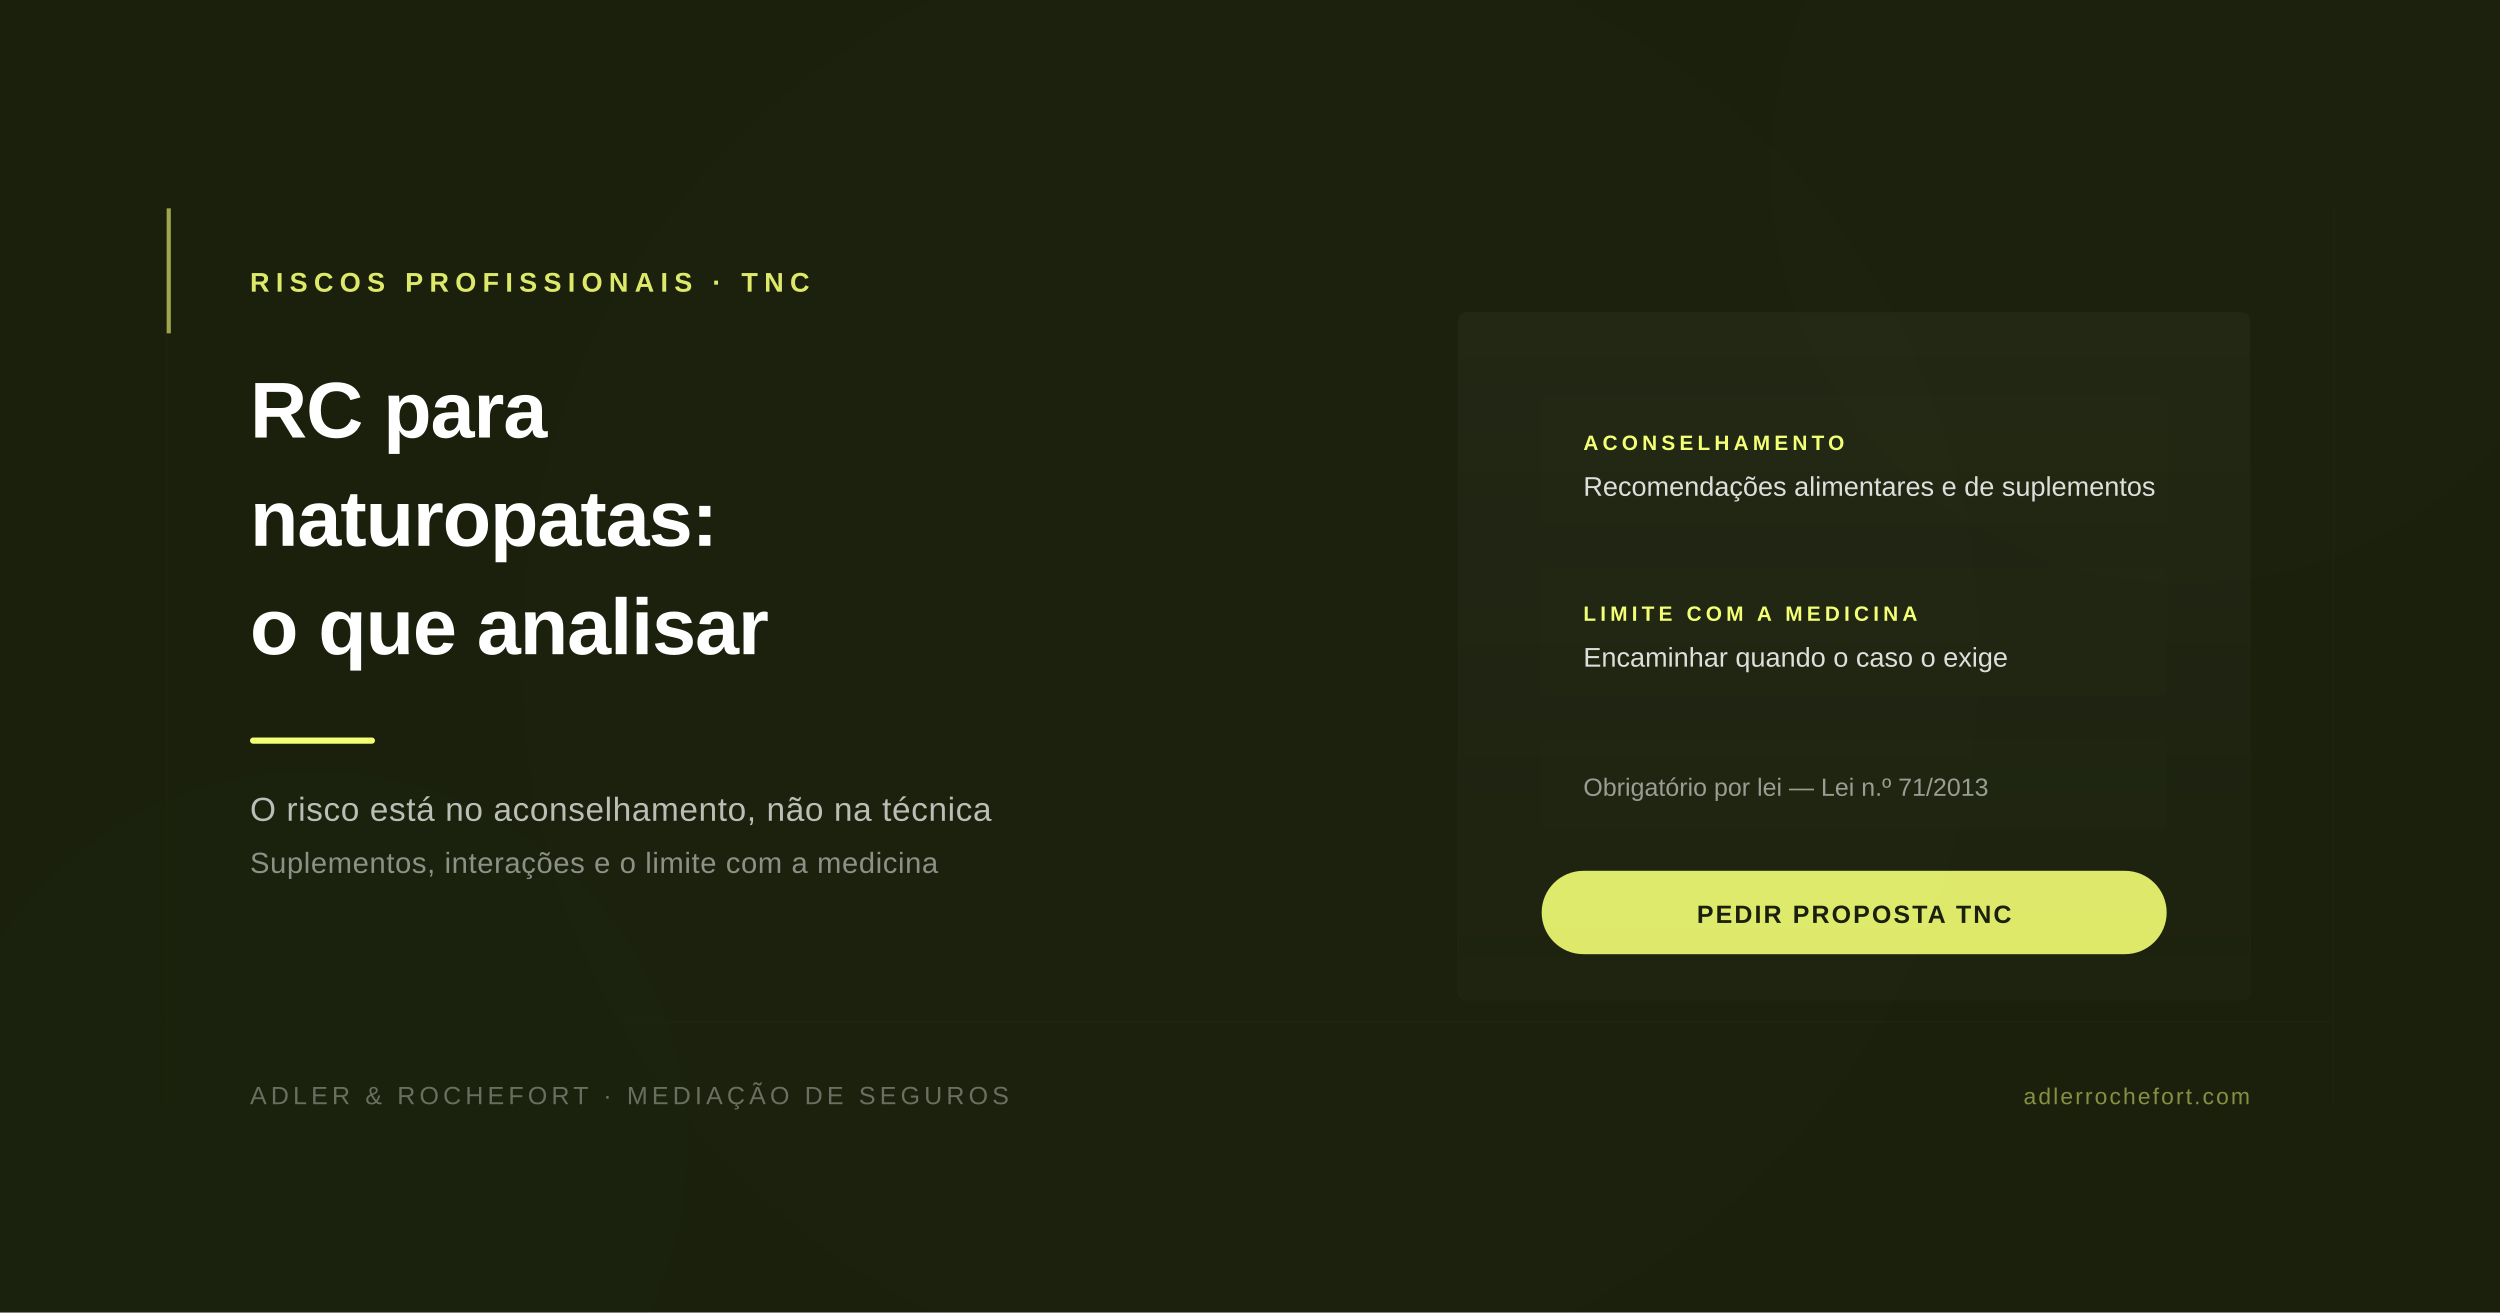
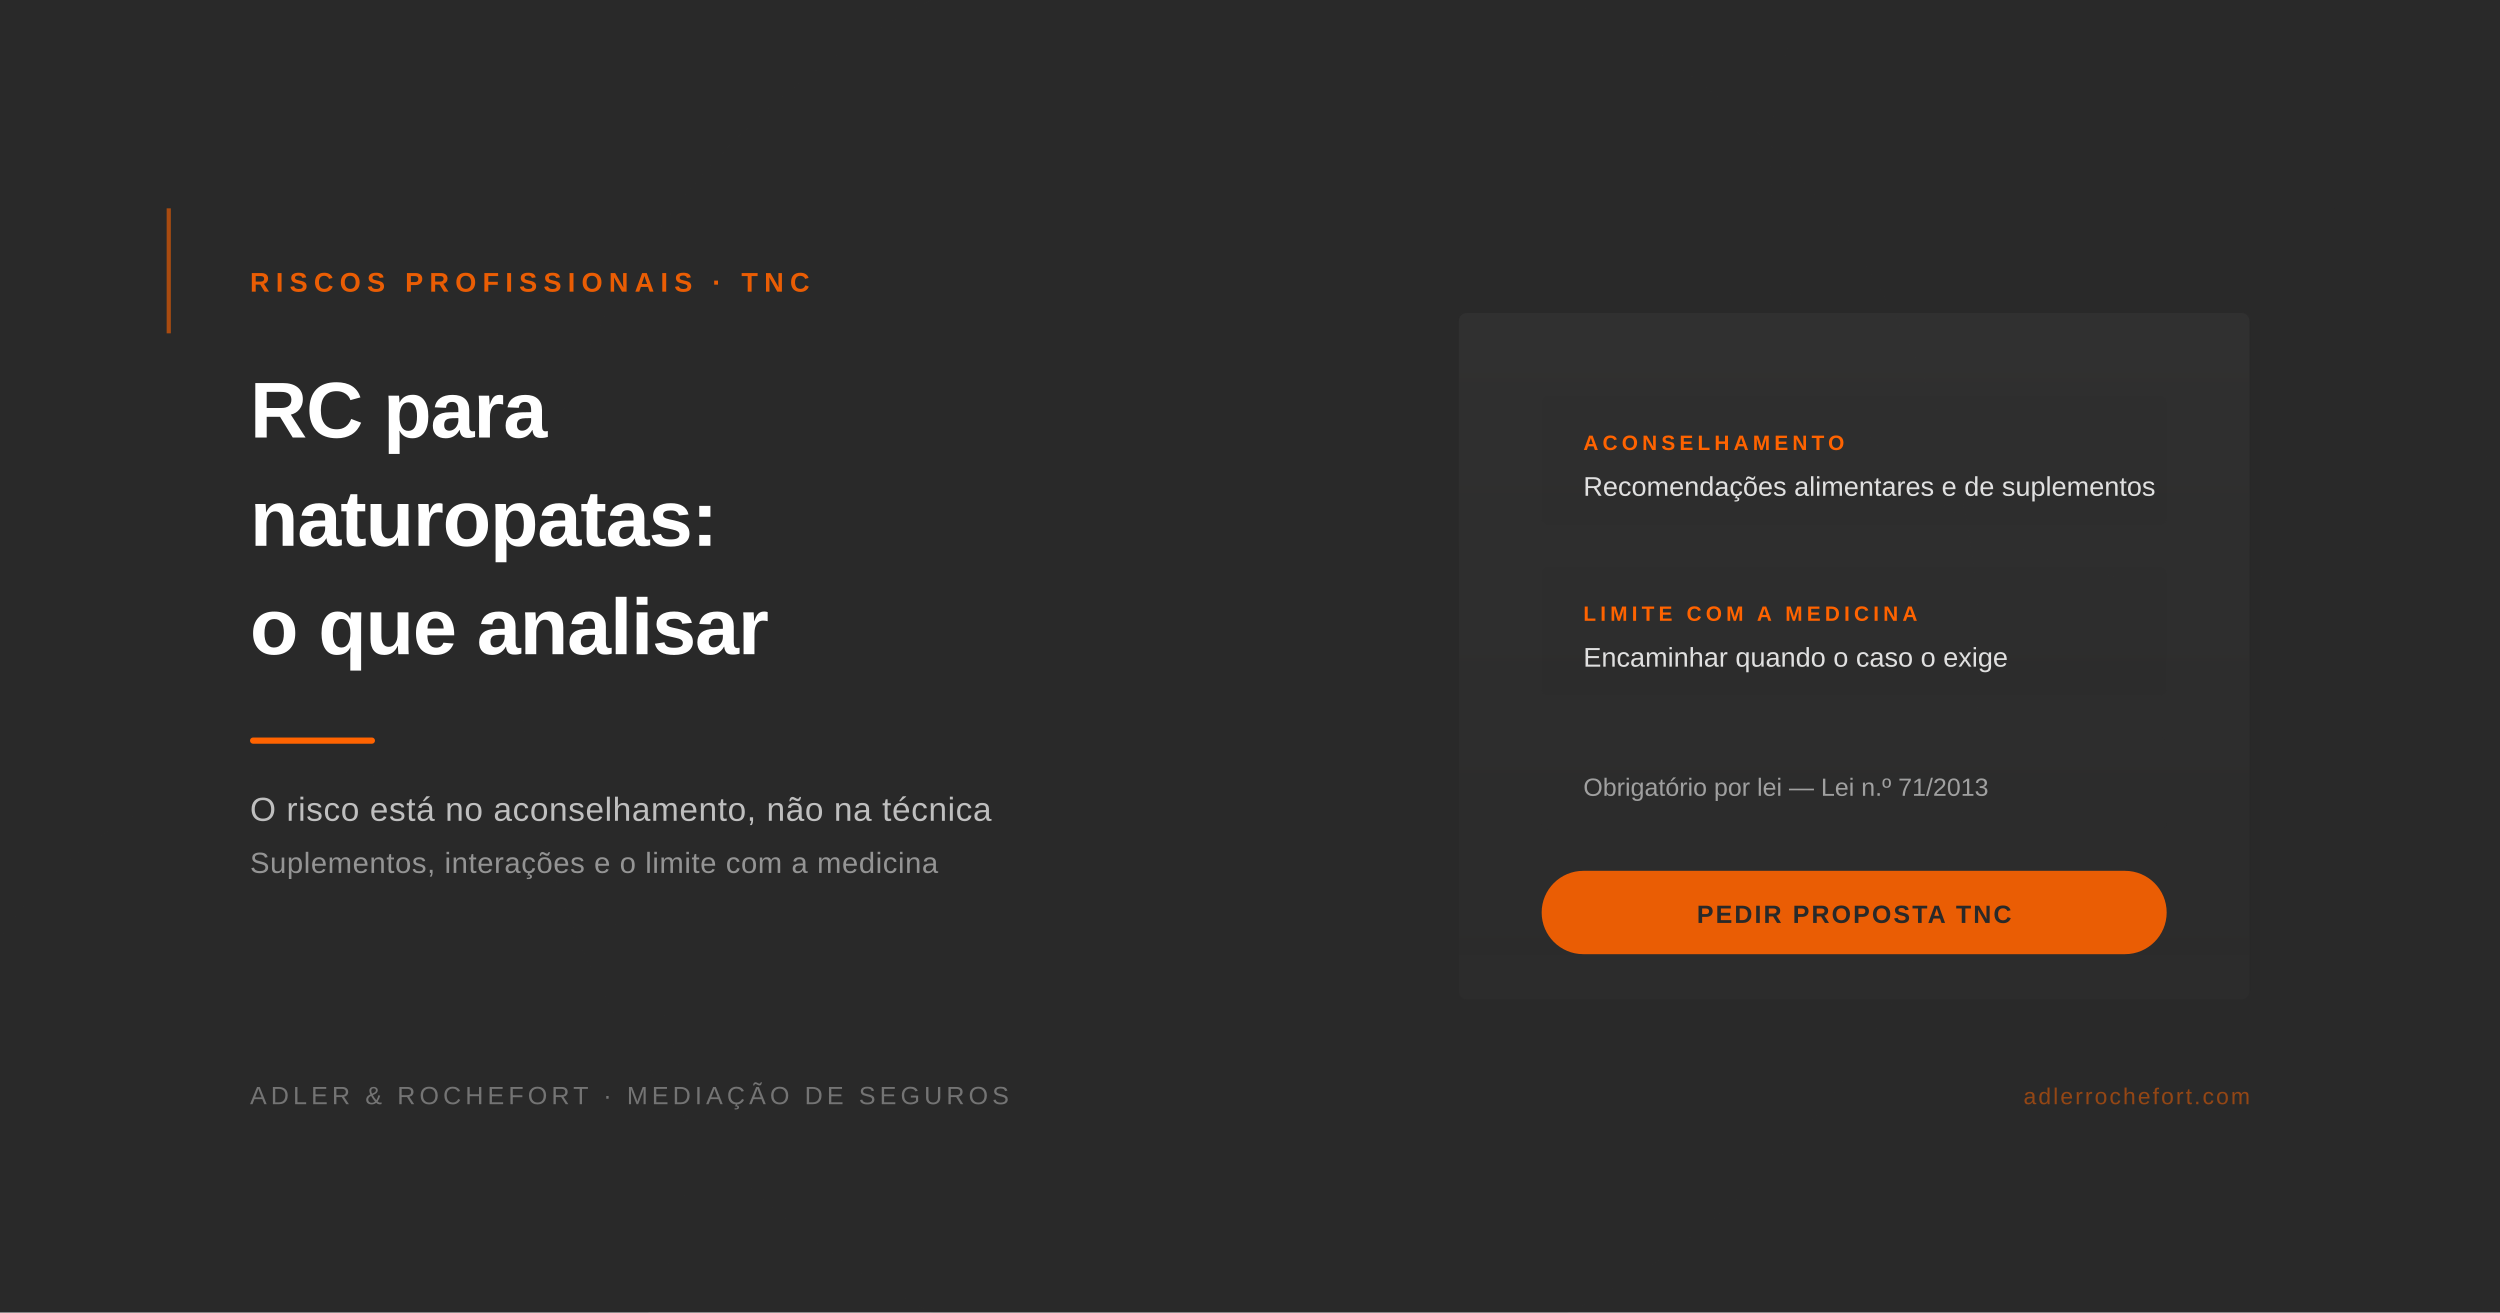
<svg xmlns="http://www.w3.org/2000/svg" viewBox="0 0 1200 630" width="1200" height="630">
  <defs>
    <linearGradient id="bg" x1="0%" y1="0%" x2="100%" y2="100%">
-       <stop offset="0%" style="stop-color:#1A200C;stop-opacity:1" />
-       <stop offset="100%" style="stop-color:#1A200C;stop-opacity:1" />
+       <stop offset="0%" style="stop-color:#292929;stop-opacity:1" />
+       <stop offset="100%" style="stop-color:#292929;stop-opacity:1" />
    </linearGradient>
    <linearGradient id="accent" x1="0%" y1="0%" x2="100%" y2="0%">
-       <stop offset="0%" style="stop-color:#F3FF74;stop-opacity:1" />
-       <stop offset="100%" style="stop-color:#F3FF74;stop-opacity:1" />
+       <stop offset="0%" style="stop-color:#FF6300;stop-opacity:1" />
+       <stop offset="100%" style="stop-color:#FF6300;stop-opacity:1" />
    </linearGradient>
    <linearGradient id="cardBg" x1="0%" y1="0%" x2="0%" y2="100%">
-       <stop offset="0%" style="stop-color:#F5F1E8;stop-opacity:0.08" />
-       <stop offset="100%" style="stop-color:#F5F1E8;stop-opacity:0.03" />
+       <stop offset="0%" style="stop-color:#F7F6F5;stop-opacity:0.08" />
+       <stop offset="100%" style="stop-color:#F7F6F5;stop-opacity:0.03" />
    </linearGradient>
  </defs>
  <rect width="1200" height="630" fill="url(#bg)" />
-   <circle cx="1050" cy="80" r="200" fill="#283113" opacity="0.08" />
-   <circle cx="150" cy="550" r="180" fill="#283113" opacity="0.06" />
-   <circle cx="600" cy="315" r="350" fill="#283113" opacity="0.04" />
-   <line x1="80" y1="100" x2="80" y2="530" stroke="#283113" stroke-width="1" opacity="0.15" />
-   <line x1="1120" y1="100" x2="1120" y2="530" stroke="#283113" stroke-width="1" opacity="0.15" />
+   <circle cx="1050" cy="80" r="200" fill="#292929" opacity="0.08" />
+   <circle cx="150" cy="550" r="180" fill="#292929" opacity="0.06" />
+   <circle cx="600" cy="315" r="350" fill="#292929" opacity="0.04" />
+   <line x1="80" y1="100" x2="80" y2="530" stroke="#292929" stroke-width="1" opacity="0.15" />
+   <line x1="1120" y1="100" x2="1120" y2="530" stroke="#292929" stroke-width="1" opacity="0.15" />
  <rect x="80" y="100" width="2" height="60" fill="url(#accent)" opacity="0.6" />
-   <text x="120" y="140" font-family="'Montserrat', 'Segoe UI', Arial, sans-serif" font-size="13" font-weight="700" letter-spacing="3" fill="#F3FF74" opacity="0.9">RISCOS PROFISSIONAIS · TNC</text>
+   <text x="120" y="140" font-family="'Montserrat', 'Segoe UI', Arial, sans-serif" font-size="13" font-weight="700" letter-spacing="3" fill="#FF6300" opacity="0.9">RISCOS PROFISSIONAIS · TNC</text>
  <text x="120" y="210" font-family="'Montserrat', 'Segoe UI', Arial, sans-serif" font-size="38" font-weight="700" fill="#FFFFFF" letter-spacing="-0.5">
    <tspan x="120" dy="0">RC para</tspan>
    <tspan x="120" dy="52">naturopatas:</tspan>
    <tspan x="120" dy="52">o que analisar</tspan>
  </text>
  <rect x="120" y="354" width="60" height="3" fill="url(#accent)" rx="1.5" />
  <text x="120" y="394" font-family="'Montserrat', 'Segoe UI', Arial, sans-serif" font-size="16" fill="#FFFFFF" opacity="0.7" letter-spacing="0.3">
    <tspan x="120" dy="0">O risco está no aconselhamento, não na técnica</tspan>
  </text>
  <text x="120" y="419" font-family="'Montserrat', 'Segoe UI', Arial, sans-serif" font-size="14" fill="#FFFFFF" opacity="0.5" letter-spacing="0.3">
    <tspan x="120" dy="0">Suplementos, interações e o limite com a medicina</tspan>
  </text>
  <g transform="translate(700, 150)">
-     <rect x="0" y="0" width="380" height="330" rx="4" fill="url(#cardBg)" stroke="#283113" stroke-width="0.5" opacity="0.4" />
+     <rect x="0" y="0" width="380" height="330" rx="4" fill="url(#cardBg)" stroke="#292929" stroke-width="0.5" opacity="0.4" />
    <g transform="translate(40, 40)">
-       <rect width="300" height="62" rx="3" fill="#283113" opacity="0.15" />
-       <text x="20" y="26" font-family="'Montserrat', 'Segoe UI', Arial, sans-serif" font-size="10" font-weight="600" fill="#F3FF74" letter-spacing="2">ACONSELHAMENTO</text>
+       <rect width="300" height="62" rx="3" fill="#292929" opacity="0.15" />
+       <text x="20" y="26" font-family="'Montserrat', 'Segoe UI', Arial, sans-serif" font-size="10" font-weight="600" fill="#FF6300" letter-spacing="2">ACONSELHAMENTO</text>
      <text x="20" y="48" font-family="'Montserrat', 'Segoe UI', Arial, sans-serif" font-size="13" font-weight="500" fill="#FFFFFF" opacity="0.85">Recomendações alimentares e de suplementos</text>
    </g>
    <g transform="translate(40, 122)">
-       <rect width="300" height="62" rx="3" fill="#283113" opacity="0.15" />
-       <text x="20" y="26" font-family="'Montserrat', 'Segoe UI', Arial, sans-serif" font-size="10" font-weight="600" fill="#F3FF74" letter-spacing="2">LIMITE COM A MEDICINA</text>
+       <rect width="300" height="62" rx="3" fill="#292929" opacity="0.15" />
+       <text x="20" y="26" font-family="'Montserrat', 'Segoe UI', Arial, sans-serif" font-size="10" font-weight="600" fill="#FF6300" letter-spacing="2">LIMITE COM A MEDICINA</text>
      <text x="20" y="48" font-family="'Montserrat', 'Segoe UI', Arial, sans-serif" font-size="13" font-weight="500" fill="#FFFFFF" opacity="0.85">Encaminhar quando o caso o exige</text>
    </g>
    <g transform="translate(40, 204)">
-       <rect width="300" height="44" rx="3" fill="#283113" opacity="0.10" />
+       <rect width="300" height="44" rx="3" fill="#292929" opacity="0.10" />
      <text x="20" y="28" font-family="'Montserrat', 'Segoe UI', Arial, sans-serif" font-size="12" font-weight="400" fill="#FFFFFF" opacity="0.55">Obrigatório por lei — Lei n.º 71/2013</text>
    </g>
    <g transform="translate(40, 268)">
-       <rect width="300" height="40" rx="20" fill="#F3FF74" opacity="0.9" />
-       <text x="150" y="25" font-family="'Montserrat', 'Segoe UI', Arial, sans-serif" font-size="12" font-weight="700" fill="#1A200C" text-anchor="middle" letter-spacing="1">PEDIR PROPOSTA TNC</text>
+       <rect width="300" height="40" rx="20" fill="#FF6300" opacity="0.9" />
+       <text x="150" y="25" font-family="'Montserrat', 'Segoe UI', Arial, sans-serif" font-size="12" font-weight="700" fill="#292929" text-anchor="middle" letter-spacing="1">PEDIR PROPOSTA TNC</text>
    </g>
  </g>
-   <rect x="80" y="490" width="1040" height="1" fill="#283113" opacity="0.15" />
+   <rect x="80" y="490" width="1040" height="1" fill="#292929" opacity="0.15" />
  <text x="120" y="530" font-family="'Montserrat', 'Segoe UI', Arial, sans-serif" font-size="12" fill="#FFFFFF" opacity="0.35" letter-spacing="2">ADLER &amp; ROCHEFORT · MEDIAÇÃO DE SEGUROS</text>
-   <text x="1080" y="530" font-family="'Montserrat', 'Segoe UI', Arial, sans-serif" font-size="11" fill="#F3FF74" opacity="0.5" letter-spacing="1" text-anchor="end">adlerrochefort.com</text>
+   <text x="1080" y="530" font-family="'Montserrat', 'Segoe UI', Arial, sans-serif" font-size="11" fill="#FF6300" opacity="0.5" letter-spacing="1" text-anchor="end">adlerrochefort.com</text>
</svg>
